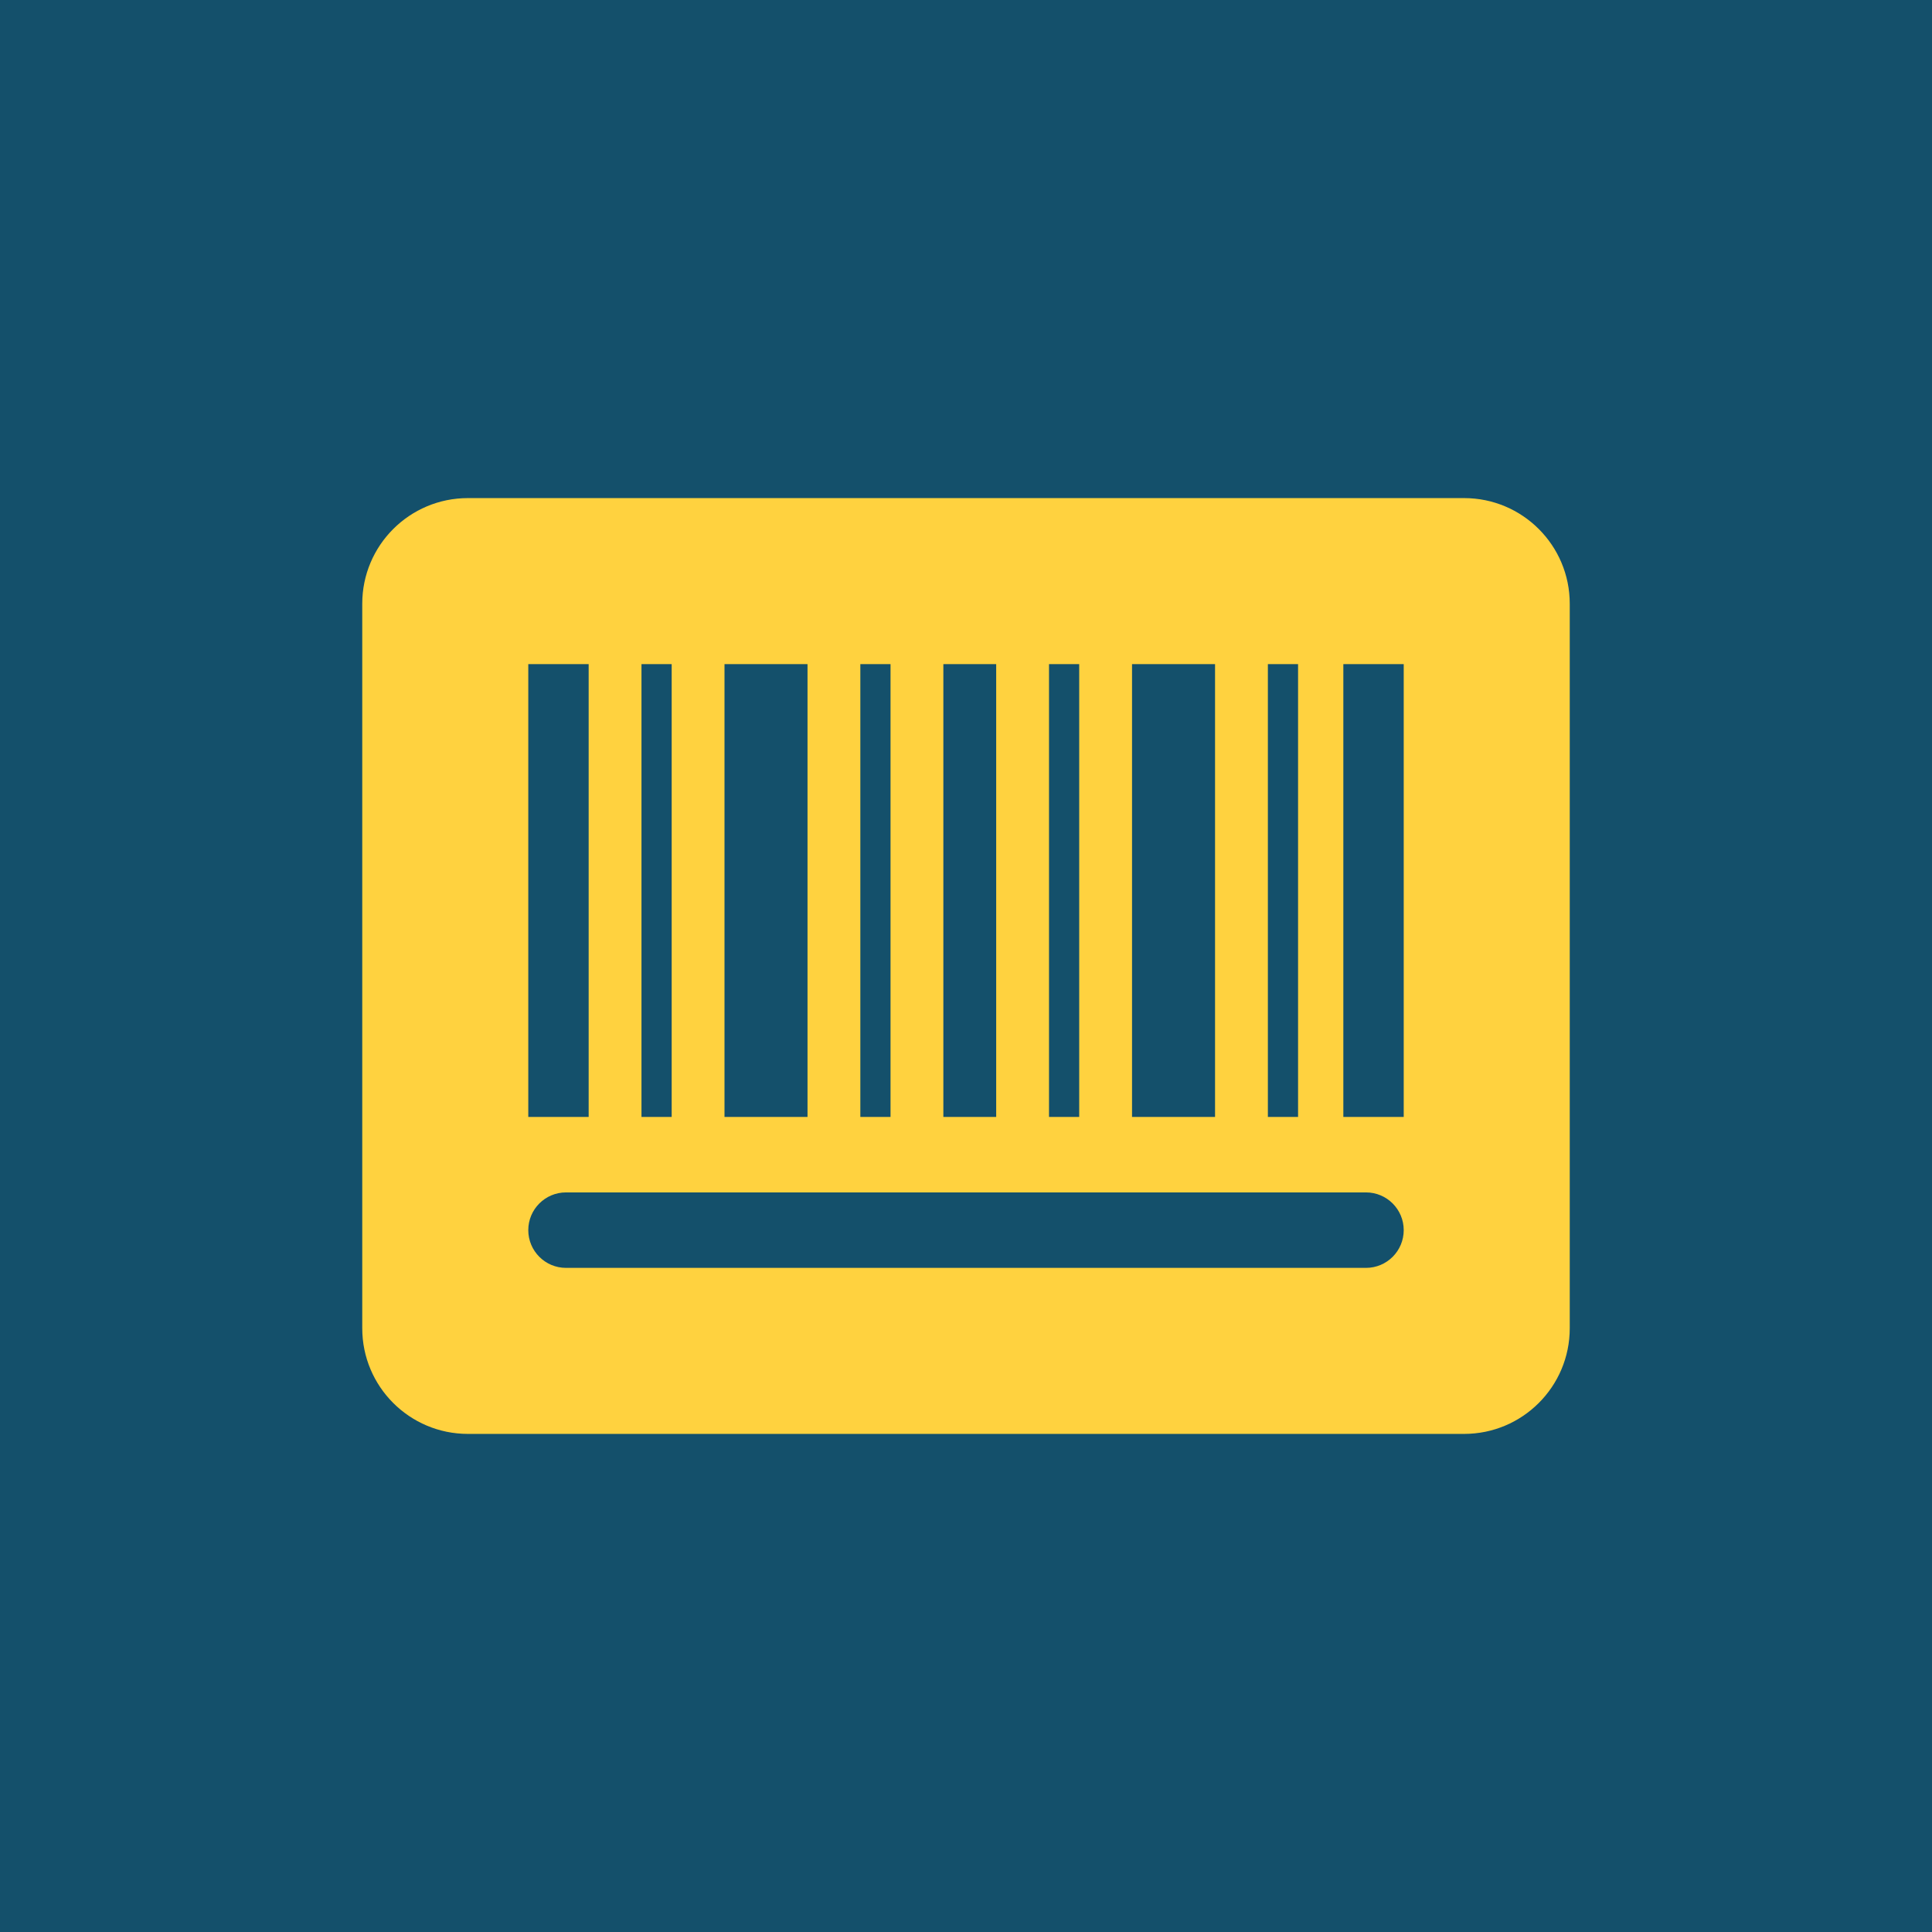
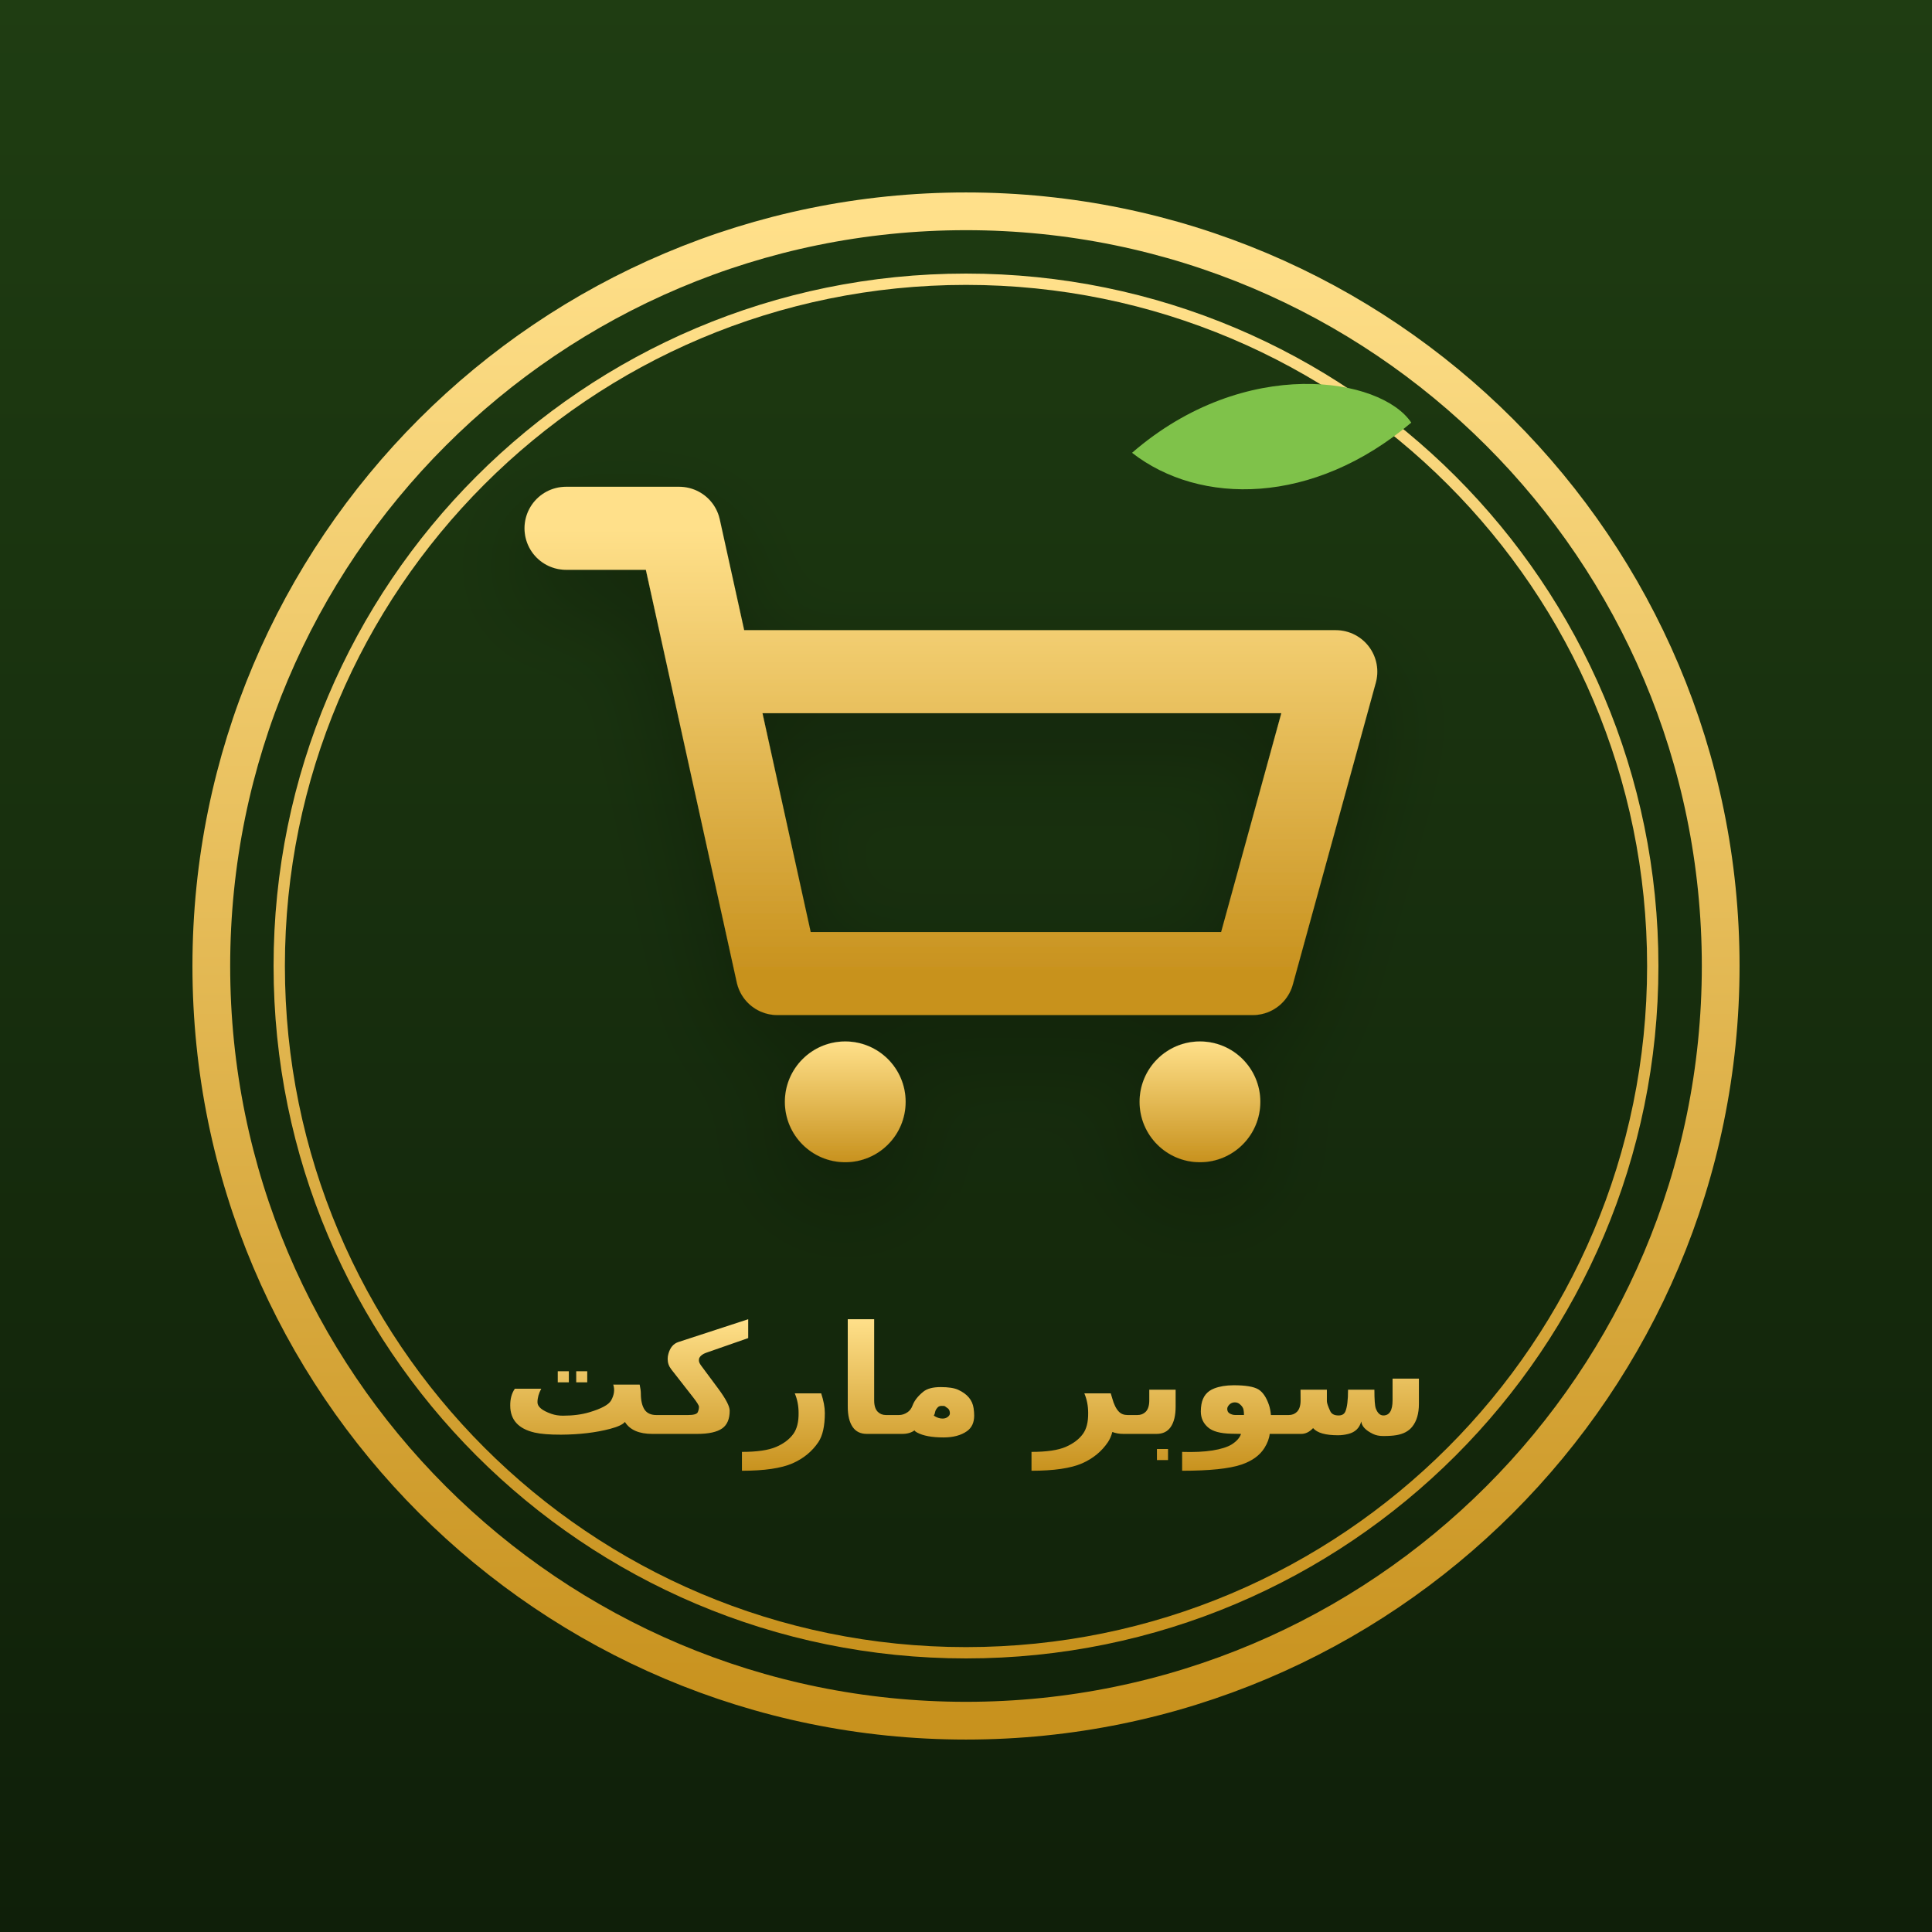
<svg xmlns="http://www.w3.org/2000/svg" viewBox="0 0 512 512">
-   <rect width="512" height="512" rx="0" fill="#14506b" />
-   <g transform="translate(96 132)">
-     <rect width="320" height="248" rx="28" fill="#ffd23f" />
-     <g fill="#14506b">
-       <rect x="44" y="44" width="16" height="120" />
-       <rect x="74" y="44" width="8" height="120" />
-       <rect x="96" y="44" width="22" height="120" />
-       <rect x="132" y="44" width="8" height="120" />
-       <rect x="154" y="44" width="14" height="120" />
-       <rect x="182" y="44" width="8" height="120" />
-       <rect x="204" y="44" width="22" height="120" />
-       <rect x="240" y="44" width="8" height="120" />
-       <rect x="260" y="44" width="16" height="120" />
-       <rect x="44" y="184" width="232" height="20" rx="10" />
-     </g>
+   <defs>
+     <filter id="s" x="-20%" y="-20%" width="140%" height="140%">
+       <feDropShadow dx="0" dy="10" stdDeviation="12" flood-color="#000" flood-opacity=".25" />
+     </filter>
+     <linearGradient id="d" x1="0" y1="0" x2="0" y2="1">
+       <stop offset="0" stop-color="#1f3d12" />
+       <stop offset="1" stop-color="#0f1f09" />
+     </linearGradient>
+     <linearGradient id="gd" x1="0" y1="0" x2="0" y2="1">
+       <stop offset="0" stop-color="#ffe08a" />
+       <stop offset="1" stop-color="#c8921e" />
+     </linearGradient>
+   </defs>
+   <rect width="512" height="512" fill="url(#d)" />
+   <circle cx="256" cy="256" r="200" fill="none" stroke="url(#gd)" stroke-width="10" />
+   <circle cx="256" cy="256" r="182" fill="none" stroke="url(#gd)" stroke-width="3" />
+   <g filter="url(#s)" transform="translate(0 -30)">
+     <path d="M150 170h30l26 118h126l22-80H196" fill="none" stroke="url(#gd)" stroke-width="22" stroke-linecap="round" stroke-linejoin="round" />
+     <circle cx="224" cy="322" r="16" fill="url(#gd)" />
+     <circle cx="318" cy="322" r="16" fill="url(#gd)" />
  </g>
+   <text x="256" y="380" text-anchor="middle" font-family="Cairo" font-weight="800" font-size="40" fill="url(#gd)">سوبر ماركت</text>
+   <path d="M300 120c30-26 66-20 74-8-26 22-56 22-74 8z" fill="#7fc24a" />
</svg>
